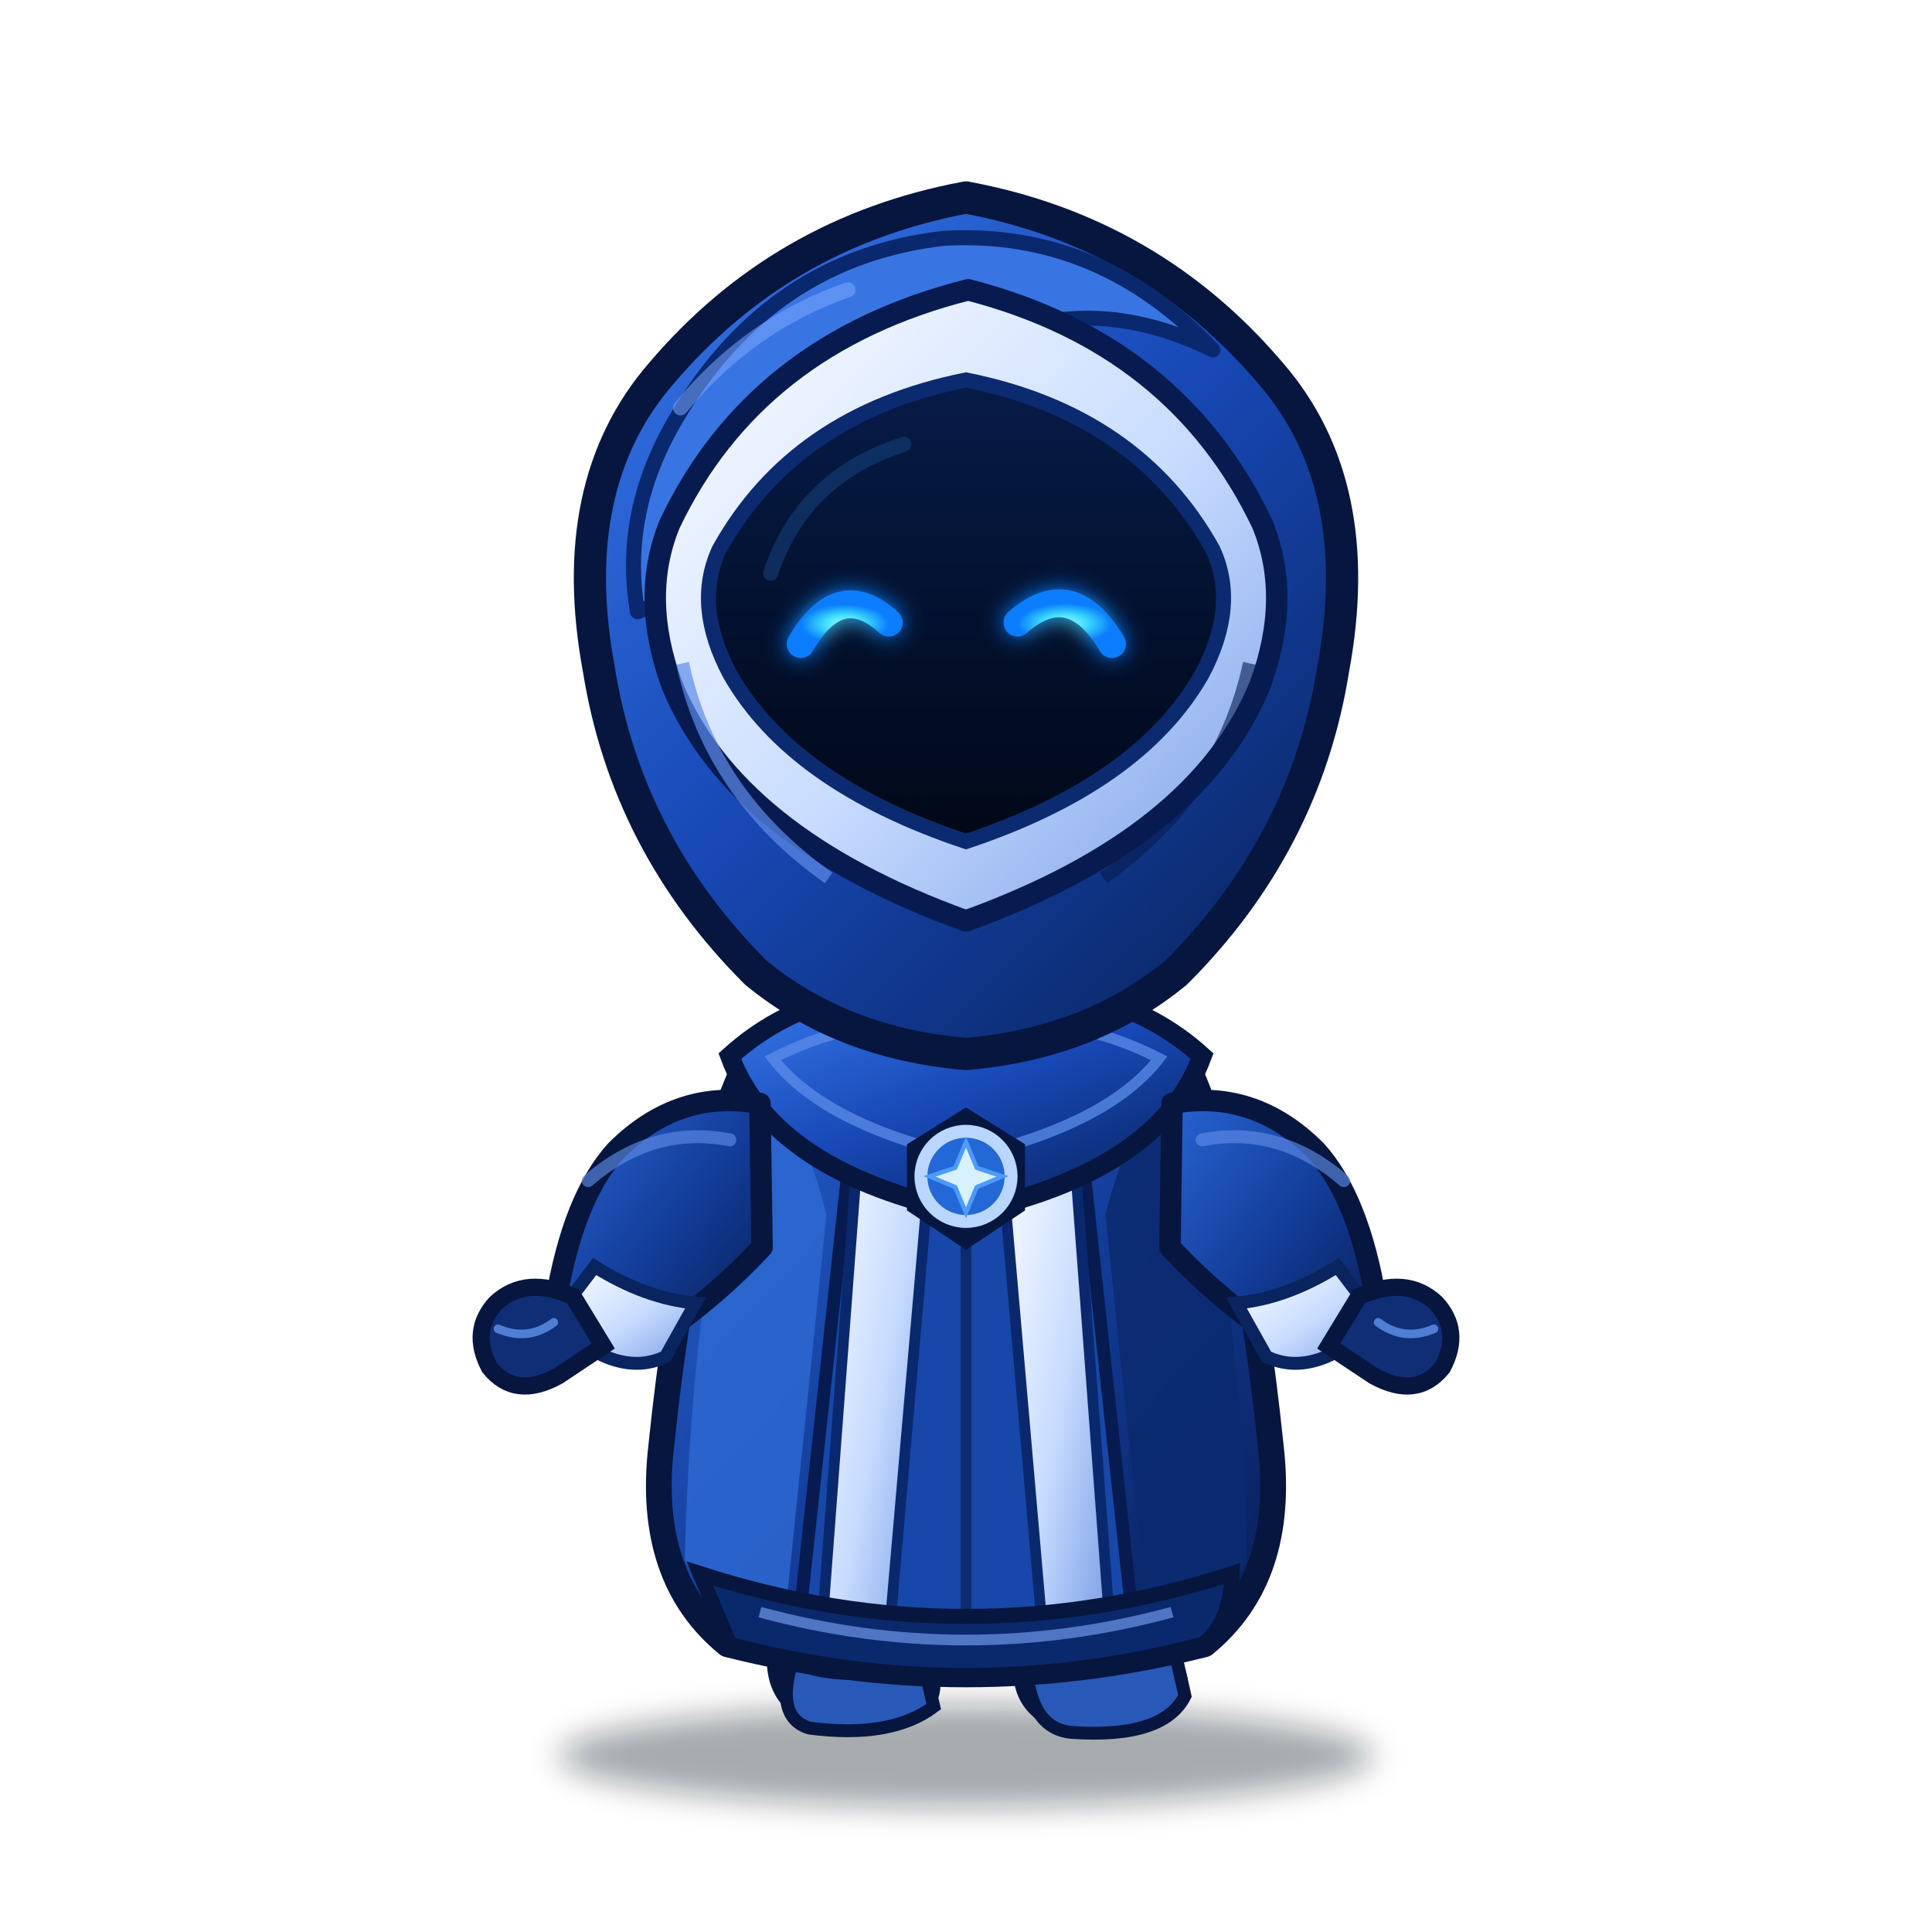
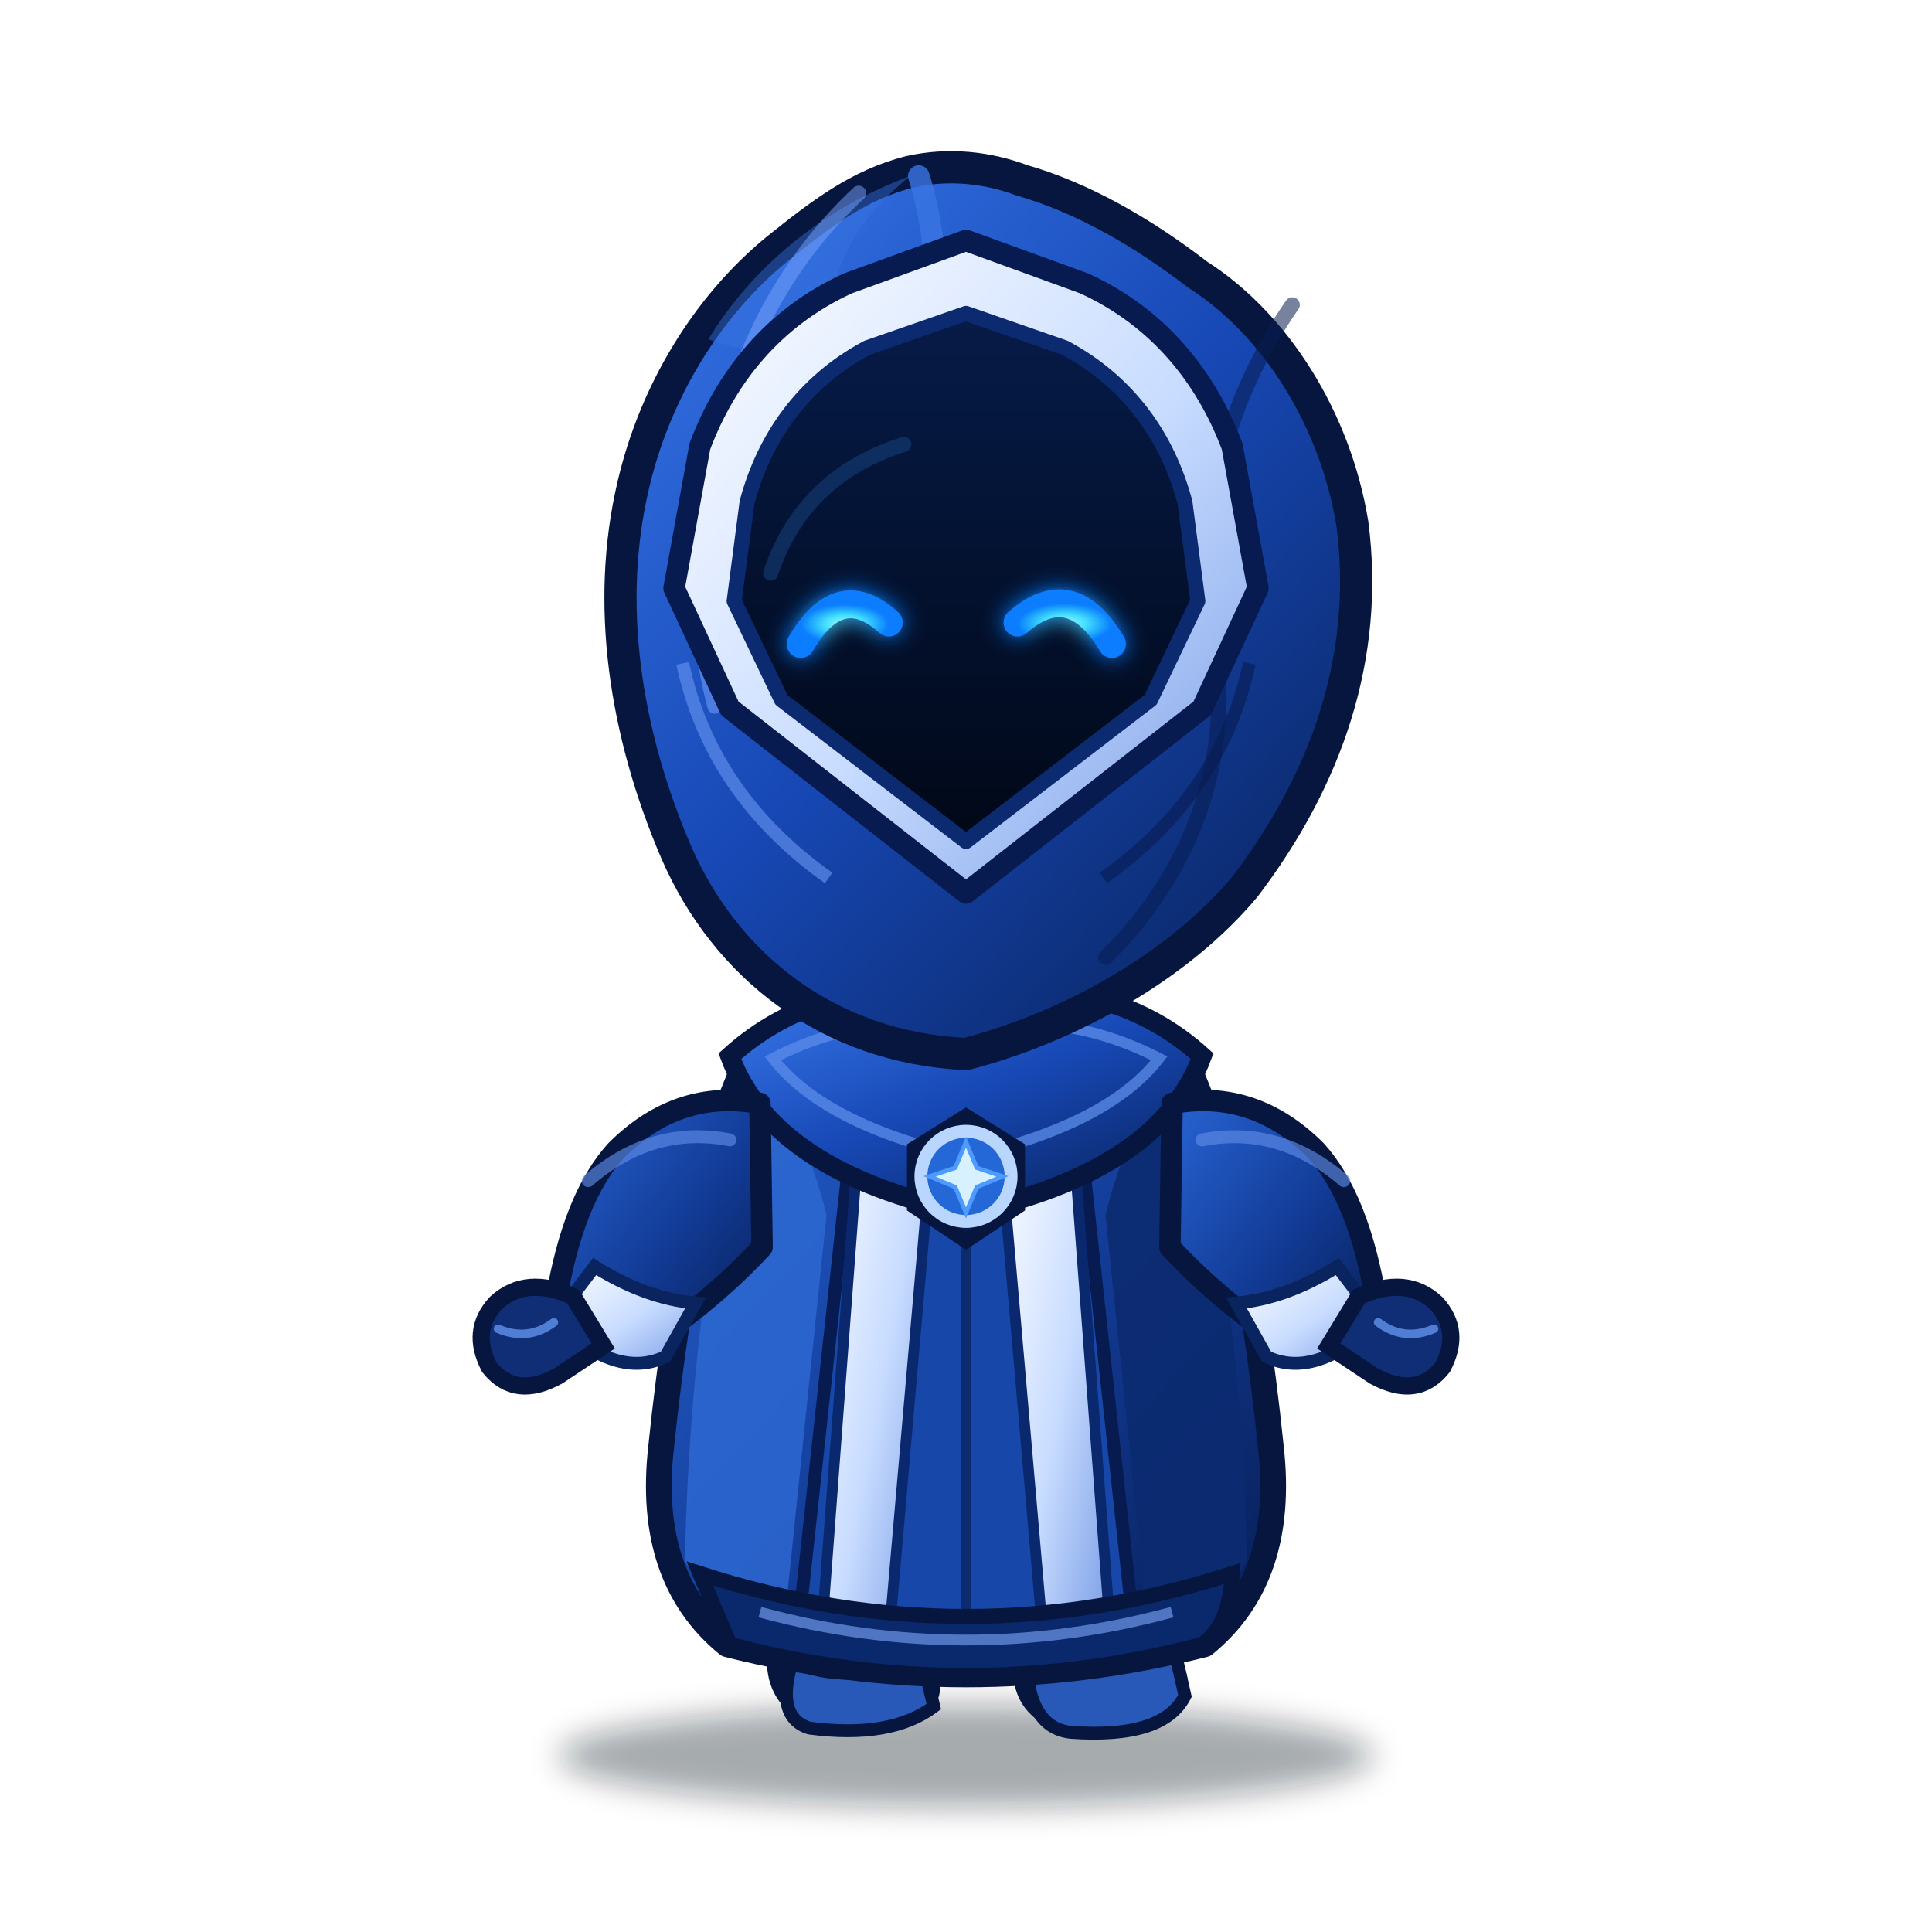
<svg xmlns="http://www.w3.org/2000/svg" width="900" height="900" viewBox="0 0 900 900">
  <defs>
    <linearGradient id="hood" x1="0" y1="0" x2=".85" y2="1">
      <stop stop-color="#3979ed" />
      <stop offset=".52" stop-color="#1748b5" />
      <stop offset="1" stop-color="#09245f" />
    </linearGradient>
    <linearGradient id="cloth" x1="0" y1="0" x2="1" y2="1">
      <stop stop-color="#2864d4" />
      <stop offset=".55" stop-color="#123b96" />
      <stop offset="1" stop-color="#071c50" />
    </linearGradient>
    <linearGradient id="trim" x1="0" y1="0" x2="1" y2="1">
      <stop stop-color="#ffffff" />
      <stop offset=".55" stop-color="#c8dcff" />
      <stop offset="1" stop-color="#789ce5" />
    </linearGradient>
    <linearGradient id="visor" x1="0" y1="0" x2="0" y2="1">
      <stop stop-color="#061b48" />
      <stop offset="1" stop-color="#010817" />
    </linearGradient>
    <linearGradient id="boot" x1="0" y1="0" x2="1" y2="1">
      <stop stop-color="#183c91" />
      <stop offset="1" stop-color="#050f30" />
    </linearGradient>
    <radialGradient id="eyeGlow">
      <stop stop-color="#a9f8ff" />
      <stop offset=".45" stop-color="#42dfff" />
      <stop offset="1" stop-color="#087dff" />
    </radialGradient>
    <filter id="softGlow" x="-100%" y="-100%" width="300%" height="300%">
      <feGaussianBlur stdDeviation="5" result="b" />
      <feMerge>
        <feMergeNode in="b" />
        <feMergeNode in="SourceGraphic" />
      </feMerge>
    </filter>
    <filter id="shadow" x="-40%" y="-40%" width="180%" height="180%">
      <feGaussianBlur stdDeviation="7" />
    </filter>
  </defs>
  <ellipse id="ground-shadow" cx="450" cy="818" rx="190" ry="24" fill="#020817" opacity=".35" filter="url(#shadow)" />
  <g id="puppet-root">
    <g id="leg-left" data-pivot="397,700">
      <path d="M385 680 Q365 716 363 762 Q357 790 379 799 L425 799 Q440 789 429 770 L423 700Z" fill="url(#boot)" stroke="#06163f" stroke-width="9" stroke-linejoin="round" />
      <path d="M369 774 Q393 785 430 774 L435 795 Q415 810 377 805 Q361 800 369 774Z" fill="#2859b8" stroke="#06163f" stroke-width="6" />
      <path d="M381 713 Q397 725 424 714" fill="none" stroke="#527ed2" stroke-width="5" stroke-linecap="round" opacity=".7" />
    </g>
    <g id="leg-right" data-pivot="503,700">
      <path d="M478 695 Q470 735 477 770 Q473 795 495 802 L541 799 Q557 788 541 767 L535 698Z" fill="url(#boot)" stroke="#06163f" stroke-width="9" stroke-linejoin="round" />
      <path d="M478 773 Q510 783 547 768 L552 790 Q542 810 499 807 Q479 805 478 773Z" fill="#2859b8" stroke="#06163f" stroke-width="6" />
      <path d="M484 719 Q506 731 535 718" fill="none" stroke="#527ed2" stroke-width="5" stroke-linecap="round" opacity=".7" />
    </g>
    <g id="body" data-pivot="450,690">
      <path d="M350 490 Q450 451 550 490 Q579 548 592 674 Q599 735 561 766 Q450 794 339 766 Q301 735 308 674 Q321 548 350 490Z" fill="url(#cloth)" stroke="#06163f" stroke-width="12" stroke-linejoin="round" />
      <path d="M350 493 Q374 521 385 566 L365 760 Q331 750 319 727 Q322 595 350 493Z" fill="#2d67d1" opacity=".85" />
      <path d="M550 493 Q526 521 515 566 L535 760 Q569 750 581 727 Q578 595 550 493Z" fill="#0b2a70" opacity=".9" />
      <path d="M401 490 Q424 527 450 541 Q476 527 499 490 L528 758 Q489 775 450 777 Q411 775 372 758Z" fill="#1748a9" stroke="#071b50" stroke-width="6" />
      <path d="M402 504 Q414 539 432 557 L414 764 L383 757Z" fill="url(#trim)" stroke="#0a286d" stroke-width="5" />
      <path d="M498 504 Q486 539 468 557 L486 764 L517 757Z" fill="url(#trim)" stroke="#0a286d" stroke-width="5" />
      <path d="M450 544 L450 770" stroke="#071b50" stroke-width="5" opacity=".65" />
      <path d="M326 733 Q450 773 574 733 Q573 757 560 766 Q450 795 340 766Z" fill="#0a286c" stroke="#06163f" stroke-width="7" />
      <path d="M354 751 Q450 777 546 751" fill="none" stroke="#6d95e8" stroke-width="5" opacity=".7" />
      <path d="M340 492 Q382 454 450 462 Q518 454 560 492 Q540 546 450 565 Q360 546 340 492Z" fill="url(#hood)" stroke="#06163f" stroke-width="9" />
      <path d="M360 493 Q405 470 450 480 Q495 470 540 493 Q516 524 450 539 Q384 524 360 493Z" fill="none" stroke="#5b8ce9" stroke-width="5" opacity=".75" />
      <path d="M450 520 L474 535 L474 562 L450 578 L426 562 L426 535Z" fill="#071c50" stroke="#06163f" stroke-width="7" />
      <circle cx="450" cy="548" r="21" fill="#2368d6" stroke="#b9d6ff" stroke-width="6" />
      <path d="M450 532 L455 544 L467 548 L455 553 L450 565 L445 553 L433 548 L445 544Z" fill="#d8f1ff" stroke="#4d9bff" stroke-width="2" />
    </g>
    <g id="arm-left" data-pivot="350,525">
      <path d="M354 514 Q316 507 287 536 Q267 558 259 606 L292 632 Q328 610 355 581Z" fill="url(#cloth)" stroke="#06163f" stroke-width="10" stroke-linejoin="round" />
      <path d="M277 590 Q301 605 324 607 L310 632 Q287 643 258 615Z" fill="url(#trim)" stroke="#09245f" stroke-width="6" />
      <path d="M274 550 Q304 524 340 531" fill="none" stroke="#5d8be6" stroke-width="6" stroke-linecap="round" opacity=".65" />
      <path d="M267 604 Q245 594 231 607 Q219 620 228 637 Q240 652 260 641 L281 627Z" fill="#102e75" stroke="#06163f" stroke-width="8" />
      <path d="M232 619 Q246 625 258 616" fill="none" stroke="#4f7ed4" stroke-width="4" stroke-linecap="round" />
    </g>
    <g id="arm-right" data-pivot="550,525">
      <path d="M546 514 Q584 507 613 536 Q633 558 641 606 L608 632 Q572 610 545 581Z" fill="url(#cloth)" stroke="#06163f" stroke-width="10" stroke-linejoin="round" />
      <path d="M623 590 Q599 605 576 607 L590 632 Q613 643 642 615Z" fill="url(#trim)" stroke="#09245f" stroke-width="6" />
      <path d="M626 550 Q596 524 560 531" fill="none" stroke="#5d8be6" stroke-width="6" stroke-linecap="round" opacity=".65" />
      <path d="M633 604 Q655 594 669 607 Q681 620 672 637 Q660 652 640 641 L619 627Z" fill="#102e75" stroke="#06163f" stroke-width="8" />
      <path d="M668 619 Q654 625 642 616" fill="none" stroke="#4f7ed4" stroke-width="4" stroke-linecap="round" />
    </g>
    <g id="head" data-pivot="450,490">
-       <path d="M450 92 Q536 108 592 174 Q637 226 621 312 Q608 393 548 453 Q508 486 450 491 Q392 486 352 453 Q292 393 279 312 Q263 226 308 174 Q364 108 450 92Z" fill="url(#hood)" stroke="#06163f" stroke-width="15" stroke-linejoin="round" />
-       <path d="M315 195 Q359 120 440 111 Q512 107 565 163 Q516 139 472 154 Q399 171 363 231 Q330 273 297 285 Q289 239 315 195Z" fill="#3975e2" stroke="#0a286d" stroke-width="7" stroke-linejoin="round" />
-       <path d="M317 190 Q349 151 395 135" fill="none" stroke="#79a6ff" stroke-width="7" stroke-linecap="round" opacity=".55" />
-       <path d="M451 135 Q548 160 588 244 Q602 278 587 319 Q558 390 450 429 Q342 390 313 319 Q298 278 312 244 Q352 160 451 135Z" fill="url(#trim)" stroke="#071b50" stroke-width="10" stroke-linejoin="round" />
-       <path d="M450 177 Q530 193 565 256 Q577 282 560 314 Q531 365 450 392 Q369 365 340 314 Q323 282 335 256 Q370 193 450 177Z" fill="url(#visor)" stroke="#0b2a70" stroke-width="7" />
+       <path d="M450 491 C386 488 338 450 315 397 C291 341 282 281 295 226 C305 183 329 143 362 116 C382 100 400 86 424 80 C442 76 460 78 476 84 C504 92 532 108 558 128 C594 151 622 195 630 244 C638 306 618 363 580 413 C550 449 500 478 450 491Z" fill="url(#hood)" stroke="#06163f" stroke-width="15" stroke-linejoin="round" />
+       <path d="M424 82 C386 96 352 122 330 158 C350 166 371 164 390 156 C382 131 398 103 424 82Z" fill="#3975e2" opacity=".42" />
+       <path d="M428 82 C440 120 438 170 430 210 C420 250 415 290 421 326" fill="none" stroke="#3975e2" stroke-width="10" stroke-linecap="round" opacity=".8" />
+       <path d="M400 90 C370 118 348 155 338 198 C323 241 322 287 333 329" fill="none" stroke="#79a6ff" stroke-width="7" stroke-linecap="round" opacity=".5" />
+       <path d="M602 142 C570 188 556 244 566 302 C574 356 554 408 515 446" fill="none" stroke="#071b50" stroke-width="7" stroke-linecap="round" opacity=".55" />
+       <path d="M450 112 L505 132 C540 148 562 176 574 208 L586 274 L560 330 L450 416 L340 330 L314 274 L326 208 C338 176 360 148 395 132Z" fill="url(#trim)" stroke="#071b50" stroke-width="10" stroke-linejoin="round" />
+       <path d="M450 146 L496 162 C526 178 544 204 552 234 L558 280 L536 326 L450 392 L364 326 L342 280 L348 234 C356 204 374 178 404 162Z" fill="url(#visor)" stroke="#0b2a70" stroke-width="7" stroke-linejoin="round" />
      <path d="M359 267 Q374 222 421 207" fill="none" stroke="#16427e" stroke-width="7" stroke-linecap="round" opacity=".55" />
      <g id="eye-left" data-pivot="402,293" filter="url(#softGlow)">
        <path d="M373 300 Q391 269 414 290" fill="none" stroke="url(#eyeGlow)" stroke-width="13" stroke-linecap="round" />
      </g>
      <g id="eye-right" data-pivot="497,293" filter="url(#softGlow)">
        <path d="M474 290 Q499 268 518 300" fill="none" stroke="url(#eyeGlow)" stroke-width="13" stroke-linecap="round" />
      </g>
      <path d="M318 309 Q331 370 386 409" fill="none" stroke="#5d8ce9" stroke-width="6" opacity=".7" />
      <path d="M582 309 Q569 370 514 409" fill="none" stroke="#071b50" stroke-width="6" opacity=".6" />
    </g>
    <g id="rig-guides" display="none" fill="none" stroke="#ff3b78" stroke-width="3" stroke-dasharray="7 6">
      <circle cx="450" cy="490" r="10" />
      <circle cx="350" cy="525" r="10" />
      <circle cx="550" cy="525" r="10" />
      <circle cx="397" cy="700" r="10" />
      <circle cx="503" cy="700" r="10" />
      <path d="M450 490 V525 M350 525 L450 548 L550 525 M397 700 L503 700" />
    </g>
  </g>
</svg>
